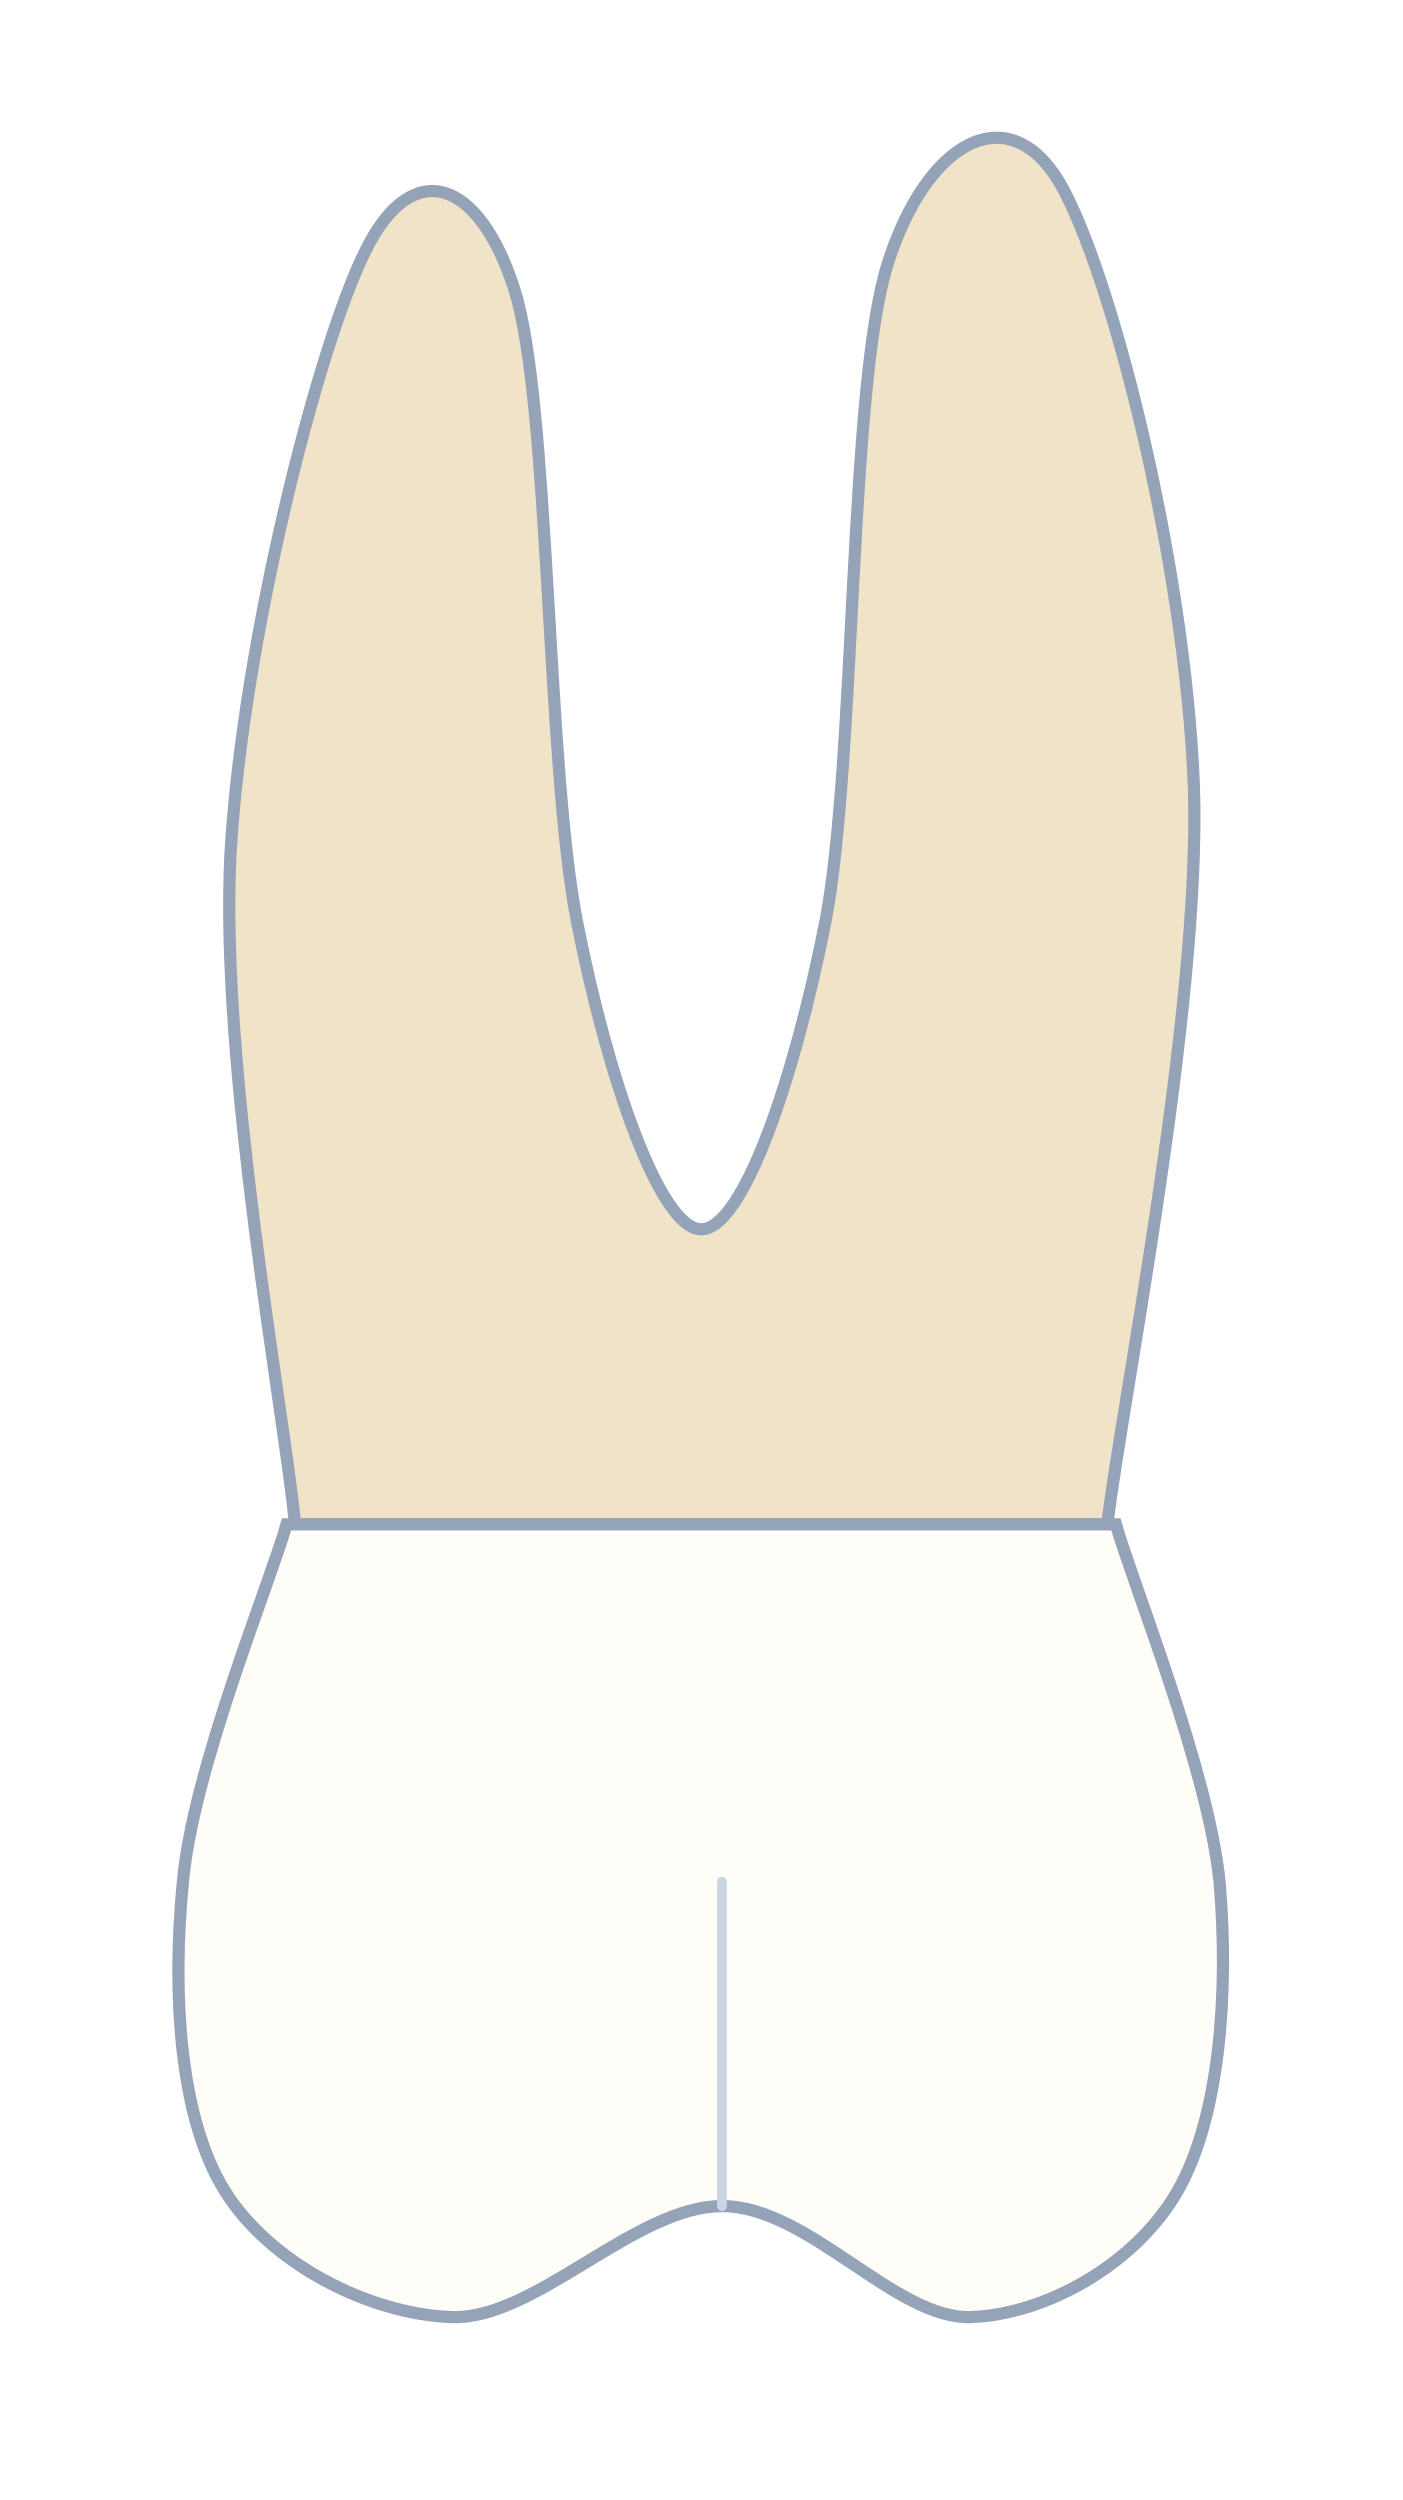
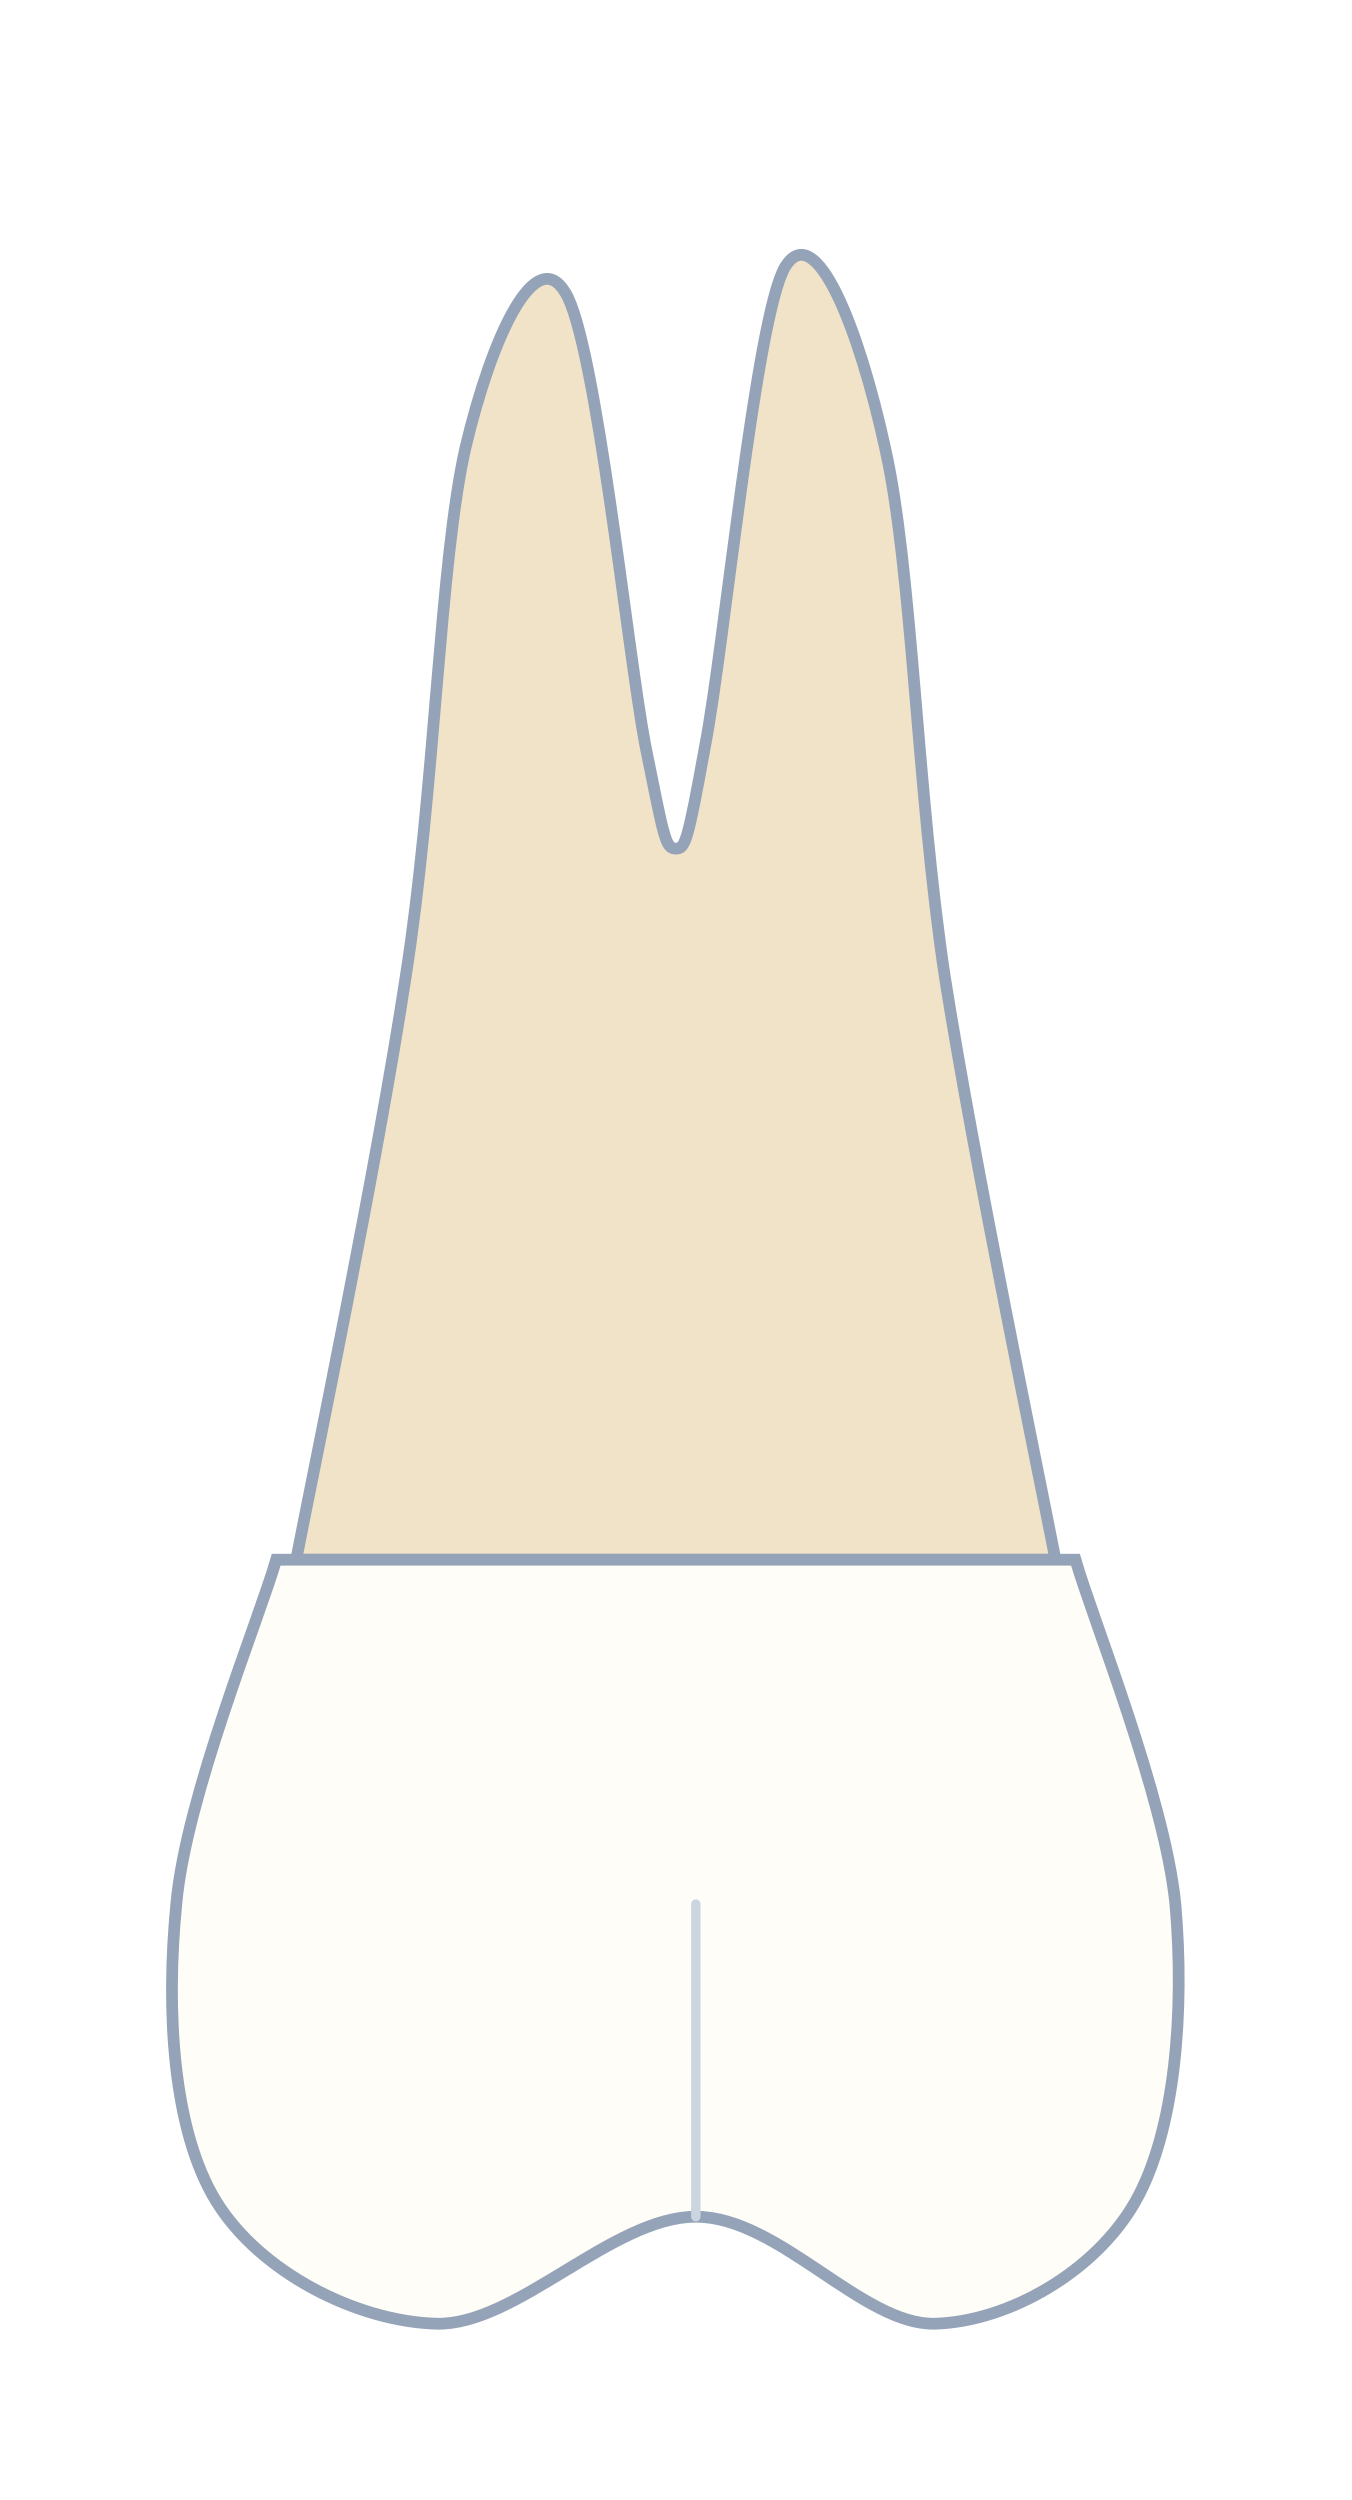
- <svg xmlns="http://www.w3.org/2000/svg" viewBox="0 0 138 246" width="138" height="246">
+ <svg xmlns="http://www.w3.org/2000/svg" viewBox="0 0 138 255.24" width="138" height="255.24">
  <g id="tooth-18" data-fdi="18">
-     <g transform="matrix(-12 0 0 12 69 150)">
-       <path d="M -3.33 0 C -3.45 -1.01 -4.1 -4.22 -4.04 -6.05 C -3.97 -7.88 -3.36 -10.28 -2.94 -11 C -2.52 -11.71 -1.85 -11.35 -1.53 -10.34 C -1.21 -9.33 -1.27 -6.27 -1.02 -4.95 C -0.76 -3.63 -0.34 -2.42 0 -2.42 C 0.34 -2.42 0.77 -3.67 1.02 -4.95 C 1.27 -6.23 1.24 -9.2 1.53 -10.12 C 1.82 -11.04 2.37 -11.22 2.75 -10.45 C 3.14 -9.68 3.76 -7.24 3.86 -5.5 C 3.95 -3.76 3.42 -0.92 3.33 0 Z" fill="#f1e3c8" stroke="#94a3b8" stroke-width="1.2" vector-effect="non-scaling-stroke" />
+     <g transform="matrix(-12 0 0 12 69 159.24)">
+       <path d="M -3.23 0 C -3.07 -0.82 -2.54 -3.37 -2.29 -4.95 C -2.05 -6.53 -2.01 -8.45 -1.78 -9.46 C -1.56 -10.47 -1.19 -11.42 -0.93 -11 C -0.68 -10.58 -0.41 -7.75 -0.25 -6.93 C -0.1 -6.1 -0.08 -6.05 0 -6.05 C 0.09 -6.05 0.1 -6.14 0.26 -6.93 C 0.41 -7.72 0.68 -10.36 0.94 -10.78 C 1.19 -11.2 1.56 -10.43 1.79 -9.46 C 2.01 -8.49 2.05 -6.53 2.3 -4.95 C 2.54 -3.37 3.07 -0.82 3.23 0 Z" fill="#f1e3c8" stroke="#94a3b8" stroke-width="1.2" vector-effect="non-scaling-stroke" />
      <path d="M -3.4 0 C -3.54 0.49 -4.16 2.02 -4.25 2.93 C -4.33 3.84 -4.25 4.86 -3.91 5.46 C -3.57 6.06 -2.83 6.48 -2.21 6.5 C -1.59 6.52 -0.88 5.59 -0.17 5.59 C 0.54 5.59 1.36 6.52 2.04 6.5 C 2.72 6.48 3.54 6.06 3.91 5.46 C 4.28 4.86 4.34 3.84 4.25 2.93 C 4.17 2.02 3.54 0.49 3.4 0 Z" fill="#fffdf7" stroke="#94a3b8" stroke-width="1.2" vector-effect="non-scaling-stroke" />
      <path d="M -0.17 5.59 C -0.17 5.15 -0.17 3.37 -0.17 2.93" fill="none" stroke="#cbd5e1" stroke-width="0.96" stroke-linecap="round" vector-effect="non-scaling-stroke" />
    </g>
  </g>
</svg>
